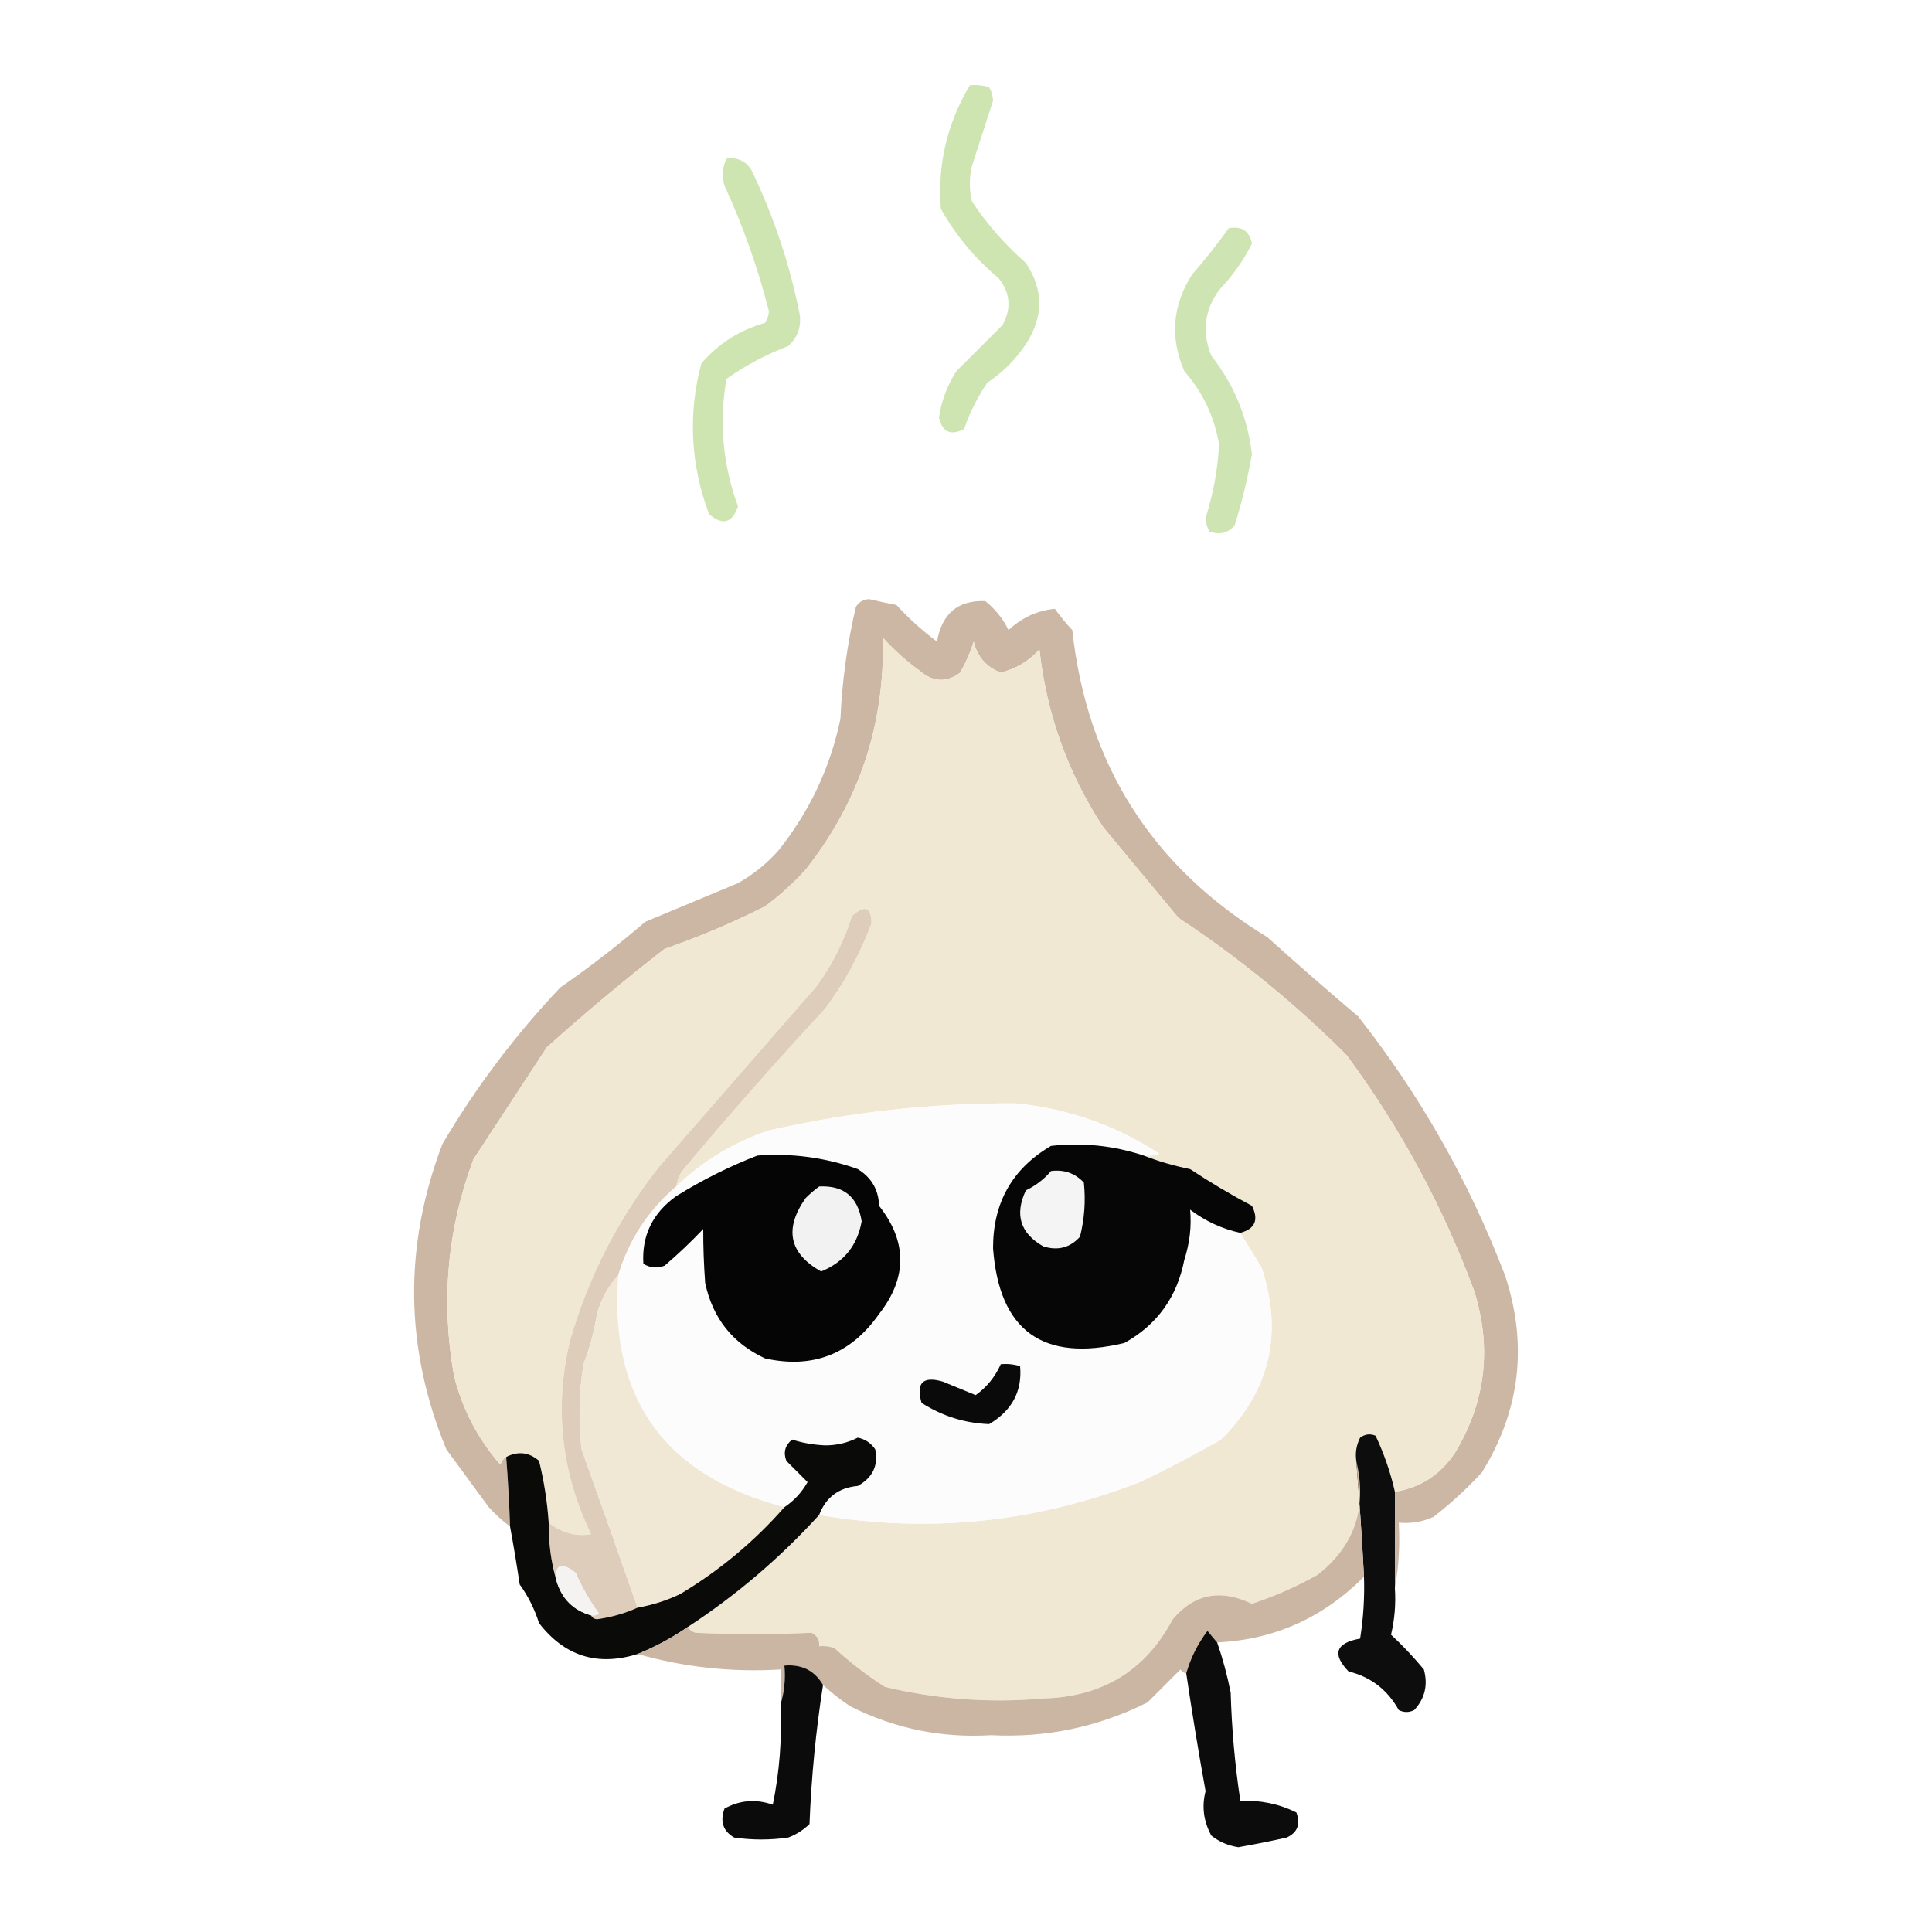
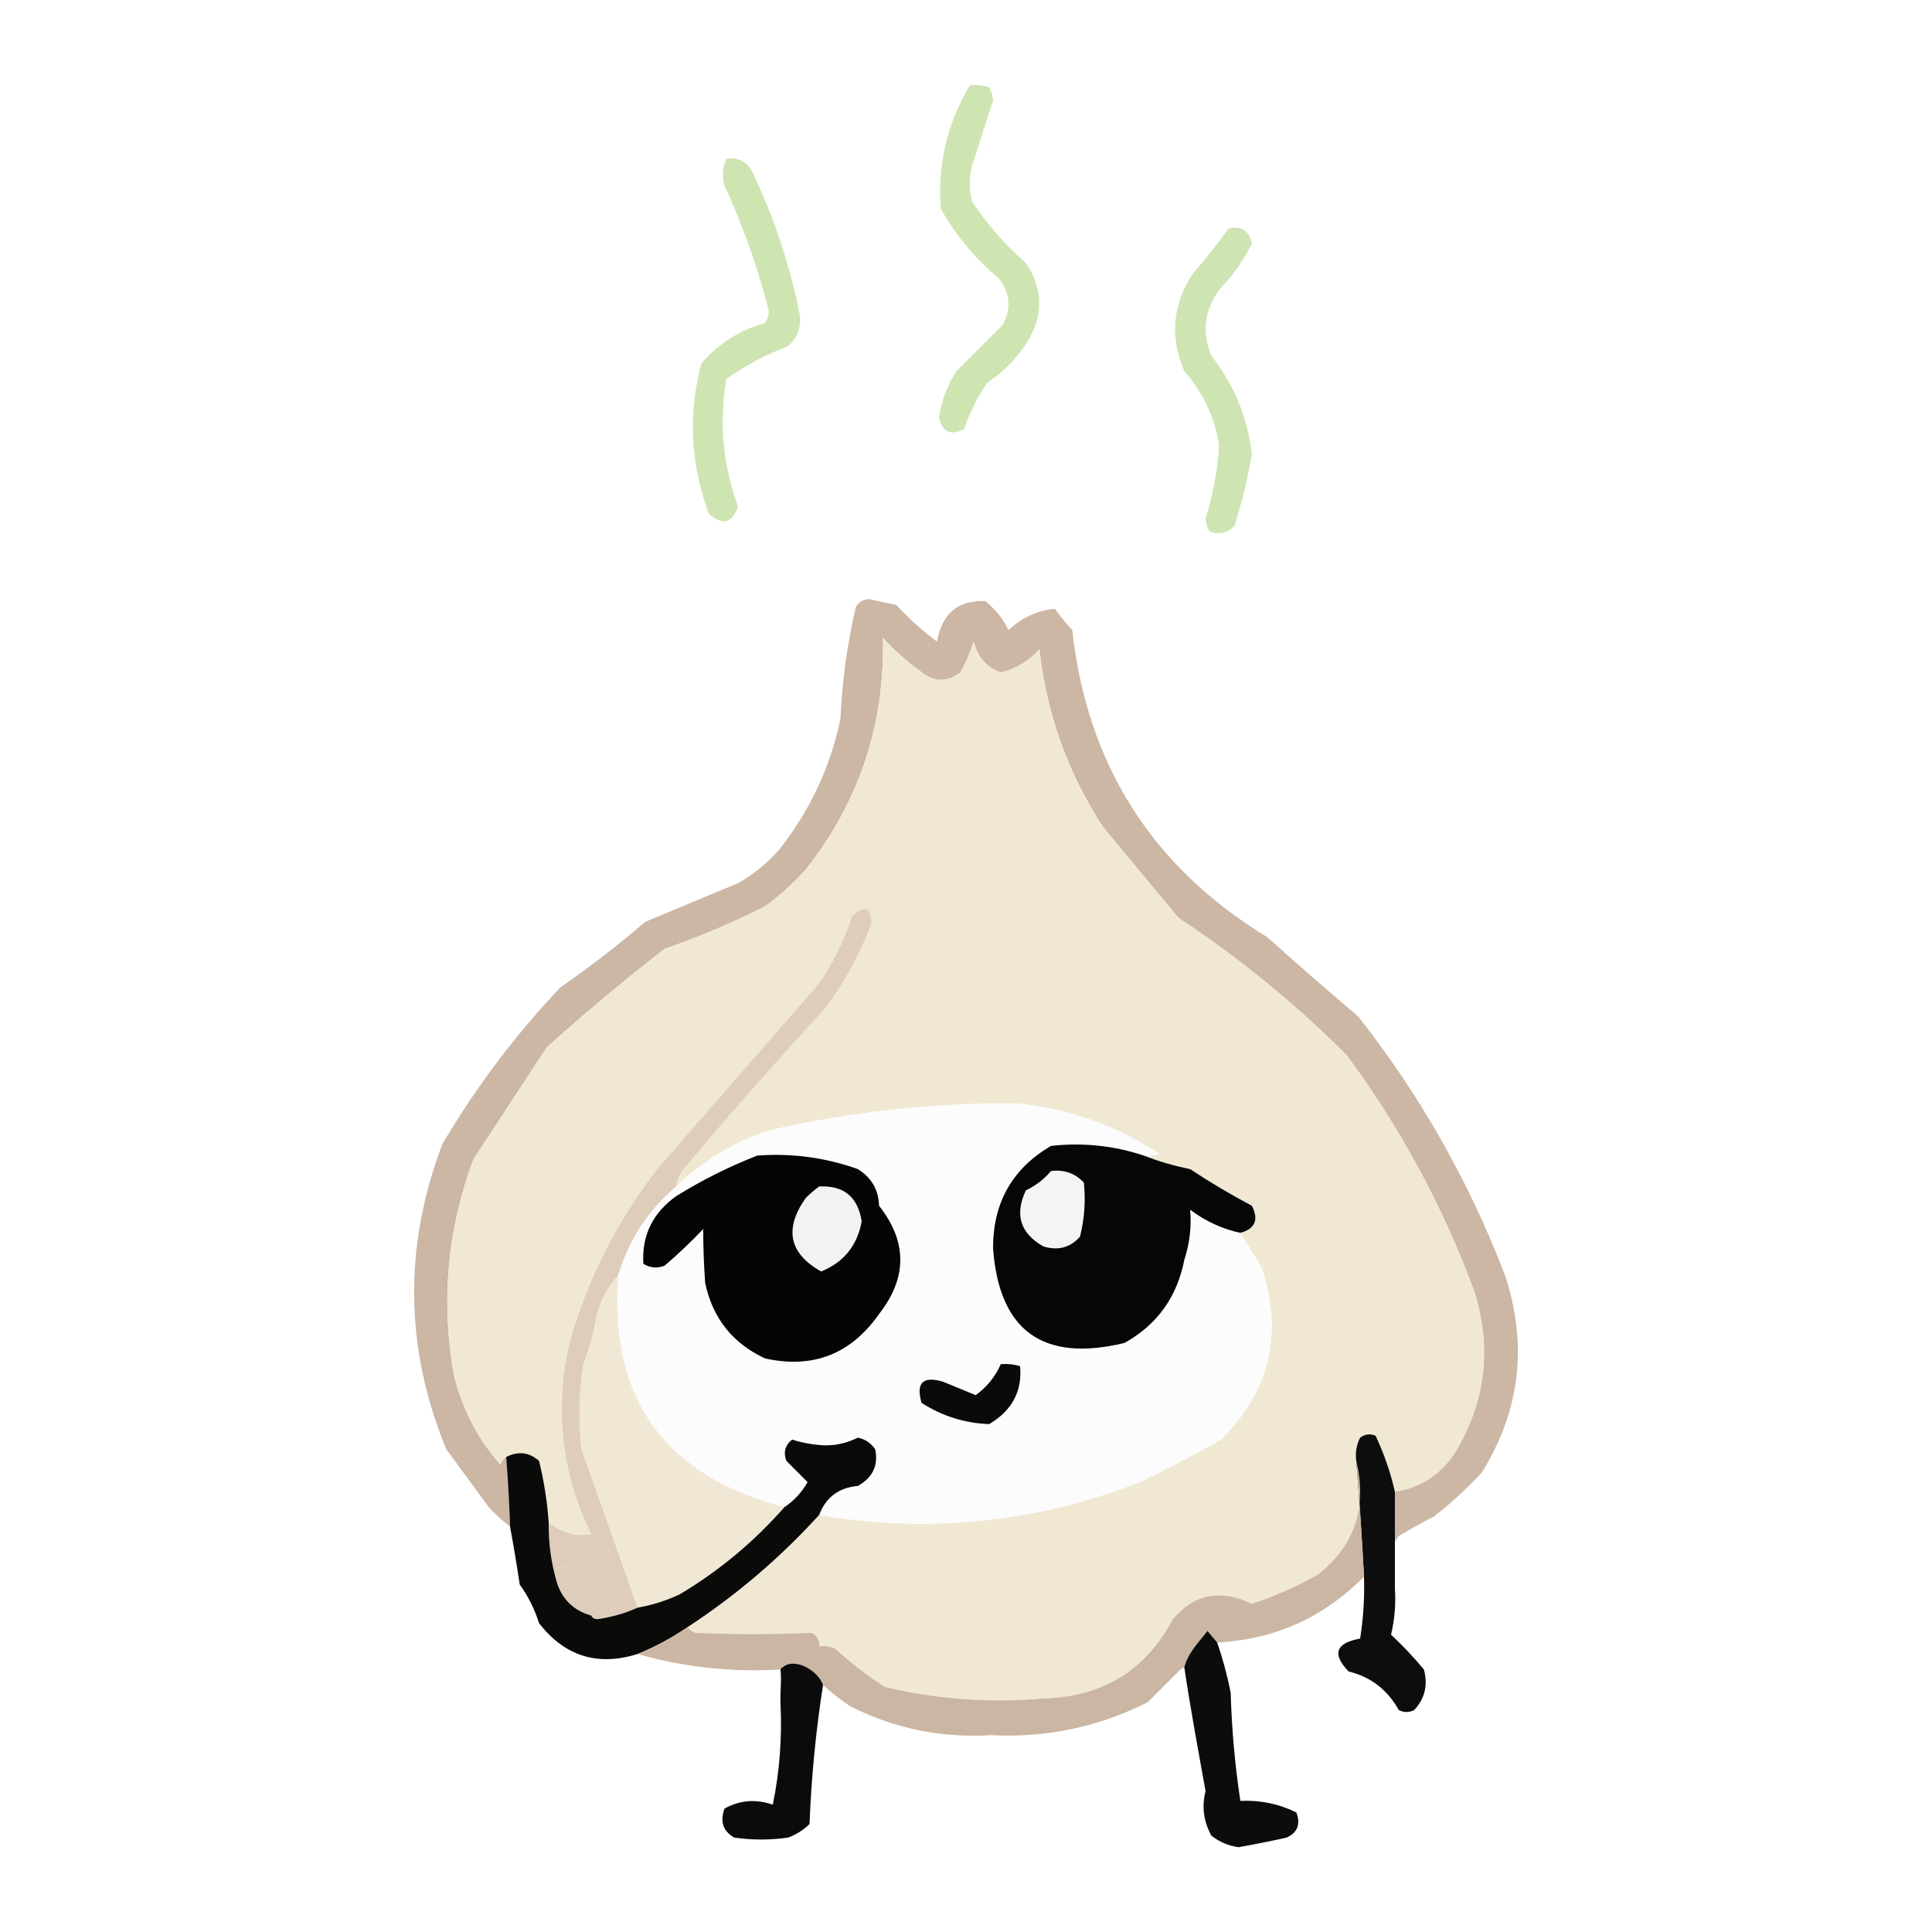
<svg xmlns="http://www.w3.org/2000/svg" width="500" height="500" viewBox="0 0 500 500" fill="none">
  <path fill-rule="evenodd" clip-rule="evenodd" d="M251 22.061C252.699 21.901 254.366 22.071 256 22.561C256.597 23.621 256.93 24.791 257 26.061C255.174 31.721 253.34 37.381 251.5 43.061C250.833 46.061 250.833 49.061 251.5 52.061C255.421 57.991 260.088 63.321 265.5 68.061C270.099 74.991 270.099 81.991 265.5 89.061C262.833 93.061 259.5 96.391 255.5 99.061C252.973 102.781 250.973 106.781 249.5 111.061C246.034 112.821 243.867 111.821 243 108.061C243.653 103.751 245.153 99.751 247.5 96.061C251.5 92.061 255.5 88.061 259.5 84.061C261.784 79.791 261.45 75.791 258.5 72.061C252.37 66.941 247.37 60.941 243.5 54.061C242.596 42.601 245.096 31.941 251 22.061Z" fill="#CEE5B2" />
  <path fill-rule="evenodd" clip-rule="evenodd" d="M187.999 41.061C190.824 40.641 192.99 41.641 194.499 44.061C200.268 56.031 204.435 68.531 206.999 81.561C207.352 84.761 206.352 87.431 203.999 89.561C198.28 91.741 192.947 94.571 187.999 98.061C186.06 109.361 187.06 120.361 190.999 131.061C189.492 135.401 186.992 136.061 183.499 133.061C178.7 120.221 178.033 107.221 181.499 94.061C185.932 88.921 191.432 85.421 197.999 83.561C198.58 82.671 198.914 81.671 198.999 80.561C196.156 69.371 192.322 58.541 187.499 48.061C186.796 45.631 186.962 43.301 187.999 41.061Z" fill="#CEE5B2" />
  <path fill-rule="evenodd" clip-rule="evenodd" d="M318.001 59.061C321.365 58.431 323.365 59.771 324.001 63.061C321.785 67.451 318.952 71.451 315.501 75.061C311.676 80.341 311.01 86.011 313.501 92.061C319.399 99.611 322.899 108.111 324.001 117.561C322.894 123.821 321.394 129.991 319.501 136.061C317.731 137.981 315.564 138.481 313.001 137.561C312.404 136.501 312.071 135.331 312.001 134.061C313.98 127.821 315.147 121.491 315.501 115.061C314.289 107.861 311.289 101.521 306.501 96.061C302.743 87.371 303.41 79.031 308.501 71.061C311.882 67.181 315.048 63.181 318.001 59.061Z" fill="#CEE5B3" />
-   <path fill-rule="evenodd" clip-rule="evenodd" d="M361 411.061C361 402.731 361 394.391 361 386.061C367.559 385.021 372.726 381.691 376.5 376.061C384.493 362.851 386.159 348.851 381.5 334.061C373.379 312.151 362.379 291.821 348.5 273.061C335.161 259.711 320.661 247.881 305 237.561C298.5 229.731 292 221.891 285.5 214.061C276.351 200.081 270.851 184.751 269 168.061C266.292 171.081 262.959 173.081 259 174.061C255.292 172.671 252.959 170.011 252 166.061C251.111 168.841 249.944 171.511 248.5 174.061C244.939 176.721 241.439 176.561 238 173.561C234.551 171.081 231.384 168.251 228.5 165.061C228.993 187.581 222.327 207.581 208.5 225.061C205.299 228.601 201.799 231.761 198 234.561C189.578 238.811 180.912 242.481 172 245.561C161.541 253.681 151.374 262.181 141.5 271.061C135.167 280.731 128.833 290.391 122.5 300.061C115.741 318.211 114.074 336.881 117.5 356.061C119.675 364.751 123.675 372.411 129.5 379.061C129.778 378.141 130.278 377.481 131 377.061C131.466 383.051 131.799 389.051 132 395.061C130.037 393.601 128.204 391.931 126.5 390.061C122.833 385.061 119.167 380.061 115.5 375.061C104.743 348.931 104.409 322.591 114.5 296.061C123.129 281.431 133.296 267.931 145 255.561C152.619 250.281 159.952 244.611 167 238.561C175 235.231 183 231.891 191 228.561C194.958 226.331 198.458 223.491 201.5 220.061C209.534 209.991 214.868 198.661 217.5 186.061C217.933 176.261 219.266 166.601 221.5 157.061C222.304 155.761 223.471 155.091 225 155.061C227.319 155.621 229.653 156.121 232 156.561C235.217 160.081 238.717 163.241 242.5 166.061C243.752 158.791 247.918 155.291 255 155.561C257.57 157.631 259.57 160.131 261 163.061C264.498 159.811 268.498 157.971 273 157.561C274.38 159.491 275.88 161.321 277.5 163.061C281.322 197.881 298.156 224.381 328 242.561C335.74 249.511 343.573 256.341 351.5 263.061C367.499 283.381 380.165 305.711 389.5 330.061C395.432 348.051 393.432 365.051 383.5 381.061C379.633 385.261 375.467 389.091 371 392.561C368.149 393.851 365.149 394.351 362 394.061C362.322 399.921 361.989 405.581 361 411.061Z" fill="#CCB6A4" />
+   <path fill-rule="evenodd" clip-rule="evenodd" d="M361 399C361 390.67 361 394.391 361 386.061C367.559 385.021 372.726 381.691 376.5 376.061C384.493 362.851 386.159 348.851 381.5 334.061C373.379 312.151 362.379 291.821 348.5 273.061C335.161 259.711 320.661 247.881 305 237.561C298.5 229.731 292 221.891 285.5 214.061C276.351 200.081 270.851 184.751 269 168.061C266.292 171.081 262.959 173.081 259 174.061C255.292 172.671 252.959 170.011 252 166.061C251.111 168.841 249.944 171.511 248.5 174.061C244.939 176.721 241.439 176.561 238 173.561C234.551 171.081 231.384 168.251 228.5 165.061C228.993 187.581 222.327 207.581 208.5 225.061C205.299 228.601 201.799 231.761 198 234.561C189.578 238.811 180.912 242.481 172 245.561C161.541 253.681 151.374 262.181 141.5 271.061C135.167 280.731 128.833 290.391 122.5 300.061C115.741 318.211 114.074 336.881 117.5 356.061C119.675 364.751 123.675 372.411 129.5 379.061C129.778 378.141 130.278 377.481 131 377.061C131.466 383.051 131.799 389.051 132 395.061C130.037 393.601 128.204 391.931 126.5 390.061C122.833 385.061 119.167 380.061 115.5 375.061C104.743 348.931 104.409 322.591 114.5 296.061C123.129 281.431 133.296 267.931 145 255.561C152.619 250.281 159.952 244.611 167 238.561C175 235.231 183 231.891 191 228.561C194.958 226.331 198.458 223.491 201.5 220.061C209.534 209.991 214.868 198.661 217.5 186.061C217.933 176.261 219.266 166.601 221.5 157.061C222.304 155.761 223.471 155.091 225 155.061C227.319 155.621 229.653 156.121 232 156.561C235.217 160.081 238.717 163.241 242.5 166.061C243.752 158.791 247.918 155.291 255 155.561C257.57 157.631 259.57 160.131 261 163.061C264.498 159.811 268.498 157.971 273 157.561C274.38 159.491 275.88 161.321 277.5 163.061C281.322 197.881 298.156 224.381 328 242.561C335.74 249.511 343.573 256.341 351.5 263.061C367.499 283.381 380.165 305.711 389.5 330.061C395.432 348.051 393.432 365.051 383.5 381.061C379.633 385.261 375.467 389.091 371 392.561C368.149 393.851 362 397.5 362 397.5C362 397.5 362 397.5 361 399Z" fill="#CCB6A4" />
  <path fill-rule="evenodd" clip-rule="evenodd" d="M361 386.061C359.879 381.091 358.212 376.261 356 371.561C354.601 370.971 353.268 371.131 352 372.061C351.034 373.961 350.701 375.961 351 378.061C353.89 390.231 350.557 400.061 341 407.561C335.594 410.601 329.927 413.101 324 415.061C315.889 411.151 309.056 412.481 303.5 419.061C296.48 432.331 285.313 439.171 270 439.561C256.153 440.791 242.486 439.791 229 436.561C224.382 433.611 220.048 430.281 216 426.561C214.707 426.071 213.373 425.901 212 426.061C212.14 424.441 211.473 423.271 210 422.561C200.021 423.021 190.021 423.021 180 422.561C179.084 422.281 178.418 421.781 178 421.061C190.537 412.861 201.87 403.191 212 392.061C240.324 396.881 267.991 394.051 295 383.561C302.158 380.151 309.158 376.481 316 372.561C328.648 360.001 332.148 345.171 326.5 328.061C324.644 325.001 322.811 322.001 321 319.061C324.817 318.031 325.817 315.691 324 312.061C318.502 309.151 313.168 305.981 308 302.561C303.785 301.711 299.785 300.541 296 299.061C297.373 299.221 298.707 299.051 300 298.561C288.796 291.241 276.463 286.911 263 285.561C241.405 285.431 220.072 287.761 199 292.561C189.918 295.601 181.918 300.431 175 307.061C175.209 305.641 175.709 304.301 176.5 303.061C188.461 288.761 200.795 274.761 213.5 261.061C218.531 254.341 222.531 247.001 225.5 239.061C225.545 234.741 223.879 234.071 220.5 237.061C218.446 243.571 215.446 249.571 211.5 255.061C197.833 270.731 184.167 286.391 170.5 302.061C159.927 315.541 152.26 330.541 147.5 347.061C143.407 364.411 145.24 381.081 153 397.061C149.024 397.721 145.358 396.721 142 394.061C141.625 388.631 140.792 383.301 139.5 378.061C136.915 375.821 134.082 375.491 131 377.061C130.278 377.481 129.778 378.141 129.5 379.061C123.675 372.411 119.675 364.751 117.5 356.061C114.074 336.881 115.741 318.211 122.5 300.061C128.833 290.391 135.167 280.731 141.5 271.061C151.374 262.181 161.541 253.681 172 245.561C180.912 242.481 189.578 238.811 198 234.561C201.799 231.761 205.299 228.601 208.5 225.061C222.327 207.581 228.993 187.581 228.5 165.061C231.384 168.251 234.551 171.081 238 173.561C241.439 176.561 244.939 176.721 248.5 174.061C249.944 171.511 251.111 168.841 252 166.061C252.959 170.011 255.292 172.671 259 174.061C262.959 173.081 266.292 171.081 269 168.061C270.851 184.751 276.351 200.081 285.5 214.061C292 221.891 298.5 229.731 305 237.561C320.661 247.881 335.161 259.711 348.5 273.061C362.379 291.821 373.379 312.151 381.5 334.061C386.159 348.851 384.493 362.851 376.5 376.061C372.726 381.691 367.559 385.021 361 386.061Z" fill="#F1E8D4" />
  <path fill-rule="evenodd" clip-rule="evenodd" d="M175 307.061C167.745 313.231 162.745 320.901 160 330.061C157.423 332.871 155.59 336.201 154.5 340.061C153.799 344.531 152.633 348.861 151 353.061C149.835 360.371 149.669 367.701 150.5 375.061C155.507 388.991 160.341 402.661 165 416.061C161.757 417.531 158.257 418.531 154.5 419.061C153.735 418.991 153.235 418.661 153 418.061C153.739 418.191 154.406 418.021 155 417.561C152.621 414.301 150.621 410.801 149 407.061C145.255 404.111 143.588 404.771 144 409.061C142.611 404.291 141.944 399.291 142 394.061C145.358 396.721 149.024 397.721 153 397.061C145.24 381.081 143.407 364.411 147.5 347.061C152.26 330.541 159.927 315.541 170.5 302.061C184.167 286.391 197.833 270.731 211.5 255.061C215.446 249.571 218.446 243.571 220.5 237.061C223.879 234.071 225.545 234.741 225.5 239.061C222.531 247.001 218.531 254.341 213.5 261.061C200.795 274.761 188.461 288.761 176.5 303.061C175.709 304.301 175.209 305.641 175 307.061Z" fill="#DDCDBA" />
  <path fill-rule="evenodd" clip-rule="evenodd" d="M296 299.061C288.19 296.471 280.19 295.641 272 296.561C261.978 302.431 256.978 311.261 257 323.061C258.584 344.451 269.918 352.621 291 347.561C299.446 342.861 304.612 335.701 306.5 326.061C307.903 321.691 308.403 317.351 308 313.061C311.958 316.041 316.292 318.041 321 319.061C322.811 322.001 324.644 325.001 326.5 328.061C332.148 345.171 328.648 360.001 316 372.561C309.158 376.481 302.158 380.151 295 383.561C267.991 394.051 240.324 396.881 212 392.061C213.735 387.501 217.069 385.001 222 384.561C225.868 382.401 227.368 379.231 226.5 375.061C225.383 373.441 223.883 372.441 222 372.061C219.338 373.411 216.505 374.081 213.5 374.061C210.485 373.921 207.651 373.421 205 372.561C203.175 374.031 202.675 375.861 203.5 378.061C205.333 379.891 207.167 381.731 209 383.561C207.502 386.221 205.502 388.391 203 390.061C171.938 381.911 157.605 361.911 160 330.061C162.745 320.901 167.745 313.231 175 307.061C181.918 300.431 189.918 295.601 199 292.561C220.072 287.761 241.405 285.431 263 285.561C276.463 286.911 288.796 291.241 300 298.561C298.707 299.051 297.373 299.221 296 299.061Z" fill="#FCFCFC" />
  <path fill-rule="evenodd" clip-rule="evenodd" d="M296 299.061C299.785 300.541 303.785 301.711 308 302.561C313.168 305.981 318.502 309.151 324 312.061C325.817 315.691 324.817 318.031 321 319.061C316.292 318.041 311.958 316.041 308 313.061C308.403 317.351 307.903 321.691 306.5 326.061C304.612 335.701 299.446 342.861 291 347.561C269.918 352.621 258.584 344.451 257 323.061C256.978 311.261 261.978 302.431 272 296.561C280.19 295.641 288.19 296.471 296 299.061Z" fill="#060606" />
  <path fill-rule="evenodd" clip-rule="evenodd" d="M196.001 299.061C204.949 298.401 213.615 299.571 222.001 302.561C225.556 304.771 227.389 307.941 227.501 312.061C234.827 321.351 234.827 330.691 227.501 340.061C220.196 350.471 210.363 354.301 198.001 351.561C189.634 347.691 184.467 341.191 182.501 332.061C182.147 327.221 181.981 322.561 182.001 318.061C178.793 321.441 175.459 324.601 172.001 327.561C170.06 328.301 168.227 328.141 166.501 327.061C166.053 319.791 168.886 313.951 175.001 309.561C181.728 305.381 188.728 301.881 196.001 299.061Z" fill="#050505" />
  <path fill-rule="evenodd" clip-rule="evenodd" d="M272 303.061C275.414 302.631 278.248 303.631 280.5 306.061C280.996 310.771 280.662 315.431 279.5 320.061C276.941 322.911 273.774 323.741 270 322.561C264.033 319.171 262.533 314.331 265.5 308.061C268.062 306.831 270.228 305.171 272 303.061Z" fill="#F4F4F4" />
  <path fill-rule="evenodd" clip-rule="evenodd" d="M212.001 307.061C218.338 306.731 222.005 309.731 223.001 316.061C221.89 322.341 218.39 326.671 212.501 329.061C204.216 324.381 202.882 318.051 208.501 310.061C209.646 308.921 210.813 307.921 212.001 307.061Z" fill="#F2F2F2" />
  <path fill-rule="evenodd" clip-rule="evenodd" d="M160 330.061C157.605 361.911 171.938 381.911 203 390.061C195.179 398.971 186.179 406.471 176 412.561C172.479 414.231 168.813 415.401 165 416.061C160.341 402.661 155.507 388.991 150.5 375.061C149.669 367.701 149.835 360.371 151 353.061C152.633 348.861 153.799 344.531 154.5 340.061C155.59 336.201 157.423 332.871 160 330.061Z" fill="#F0E8D5" />
  <path fill-rule="evenodd" clip-rule="evenodd" d="M258.999 353.061C260.698 352.901 262.365 353.071 263.999 353.561C264.588 360.041 261.921 365.041 255.999 368.561C249.684 368.321 243.851 366.491 238.499 363.061C236.999 357.891 238.832 356.061 243.999 357.561C246.832 358.731 249.666 359.891 252.499 361.061C255.366 359.011 257.533 356.341 258.999 353.061Z" fill="#0A0A0A" />
  <path fill-rule="evenodd" clip-rule="evenodd" d="M361 386.061C361 394.391 361 402.731 361 411.061C361.266 415.131 360.933 419.131 360 423.061C362.972 425.811 365.805 428.811 368.5 432.061C369.598 436.071 368.765 439.571 366 442.561C364.667 443.231 363.333 443.231 362 442.561C359.096 437.321 354.762 433.981 349 432.561C344.672 428.051 345.672 425.211 352 424.061C352.842 418.771 353.176 413.441 353 408.061C352.464 397.901 351.798 387.901 351 378.061C350.701 375.961 351.034 373.961 352 372.061C353.268 371.131 354.601 370.971 356 371.561C358.212 376.261 359.879 381.091 361 386.061Z" fill="#0E0D0D" />
  <path fill-rule="evenodd" clip-rule="evenodd" d="M212 392.061C201.87 403.191 190.537 412.861 178 421.061C173.857 423.901 169.523 426.231 165 428.061C154.625 431.291 146.125 428.621 139.5 420.061C138.361 416.451 136.694 413.111 134.5 410.061C133.744 405.001 132.911 400.001 132 395.061C131.799 389.051 131.466 383.051 131 377.061C134.082 375.491 136.915 375.821 139.5 378.061C140.792 383.301 141.625 388.631 142 394.061C141.944 399.291 142.611 404.291 144 409.061C145.369 413.761 148.369 416.761 153 418.061C153.235 418.661 153.735 418.991 154.5 419.061C158.257 418.531 161.757 417.531 165 416.061C168.813 415.401 172.479 414.231 176 412.561C186.179 406.471 195.179 398.971 203 390.061C205.502 388.391 207.502 386.221 209 383.561C207.167 381.731 205.333 379.891 203.5 378.061C202.675 375.861 203.175 374.031 205 372.561C207.651 373.421 210.485 373.921 213.5 374.061C216.505 374.081 219.338 373.411 222 372.061C223.883 372.441 225.383 373.441 226.5 375.061C227.368 379.231 225.868 382.401 222 384.561C217.069 385.001 213.735 387.501 212 392.061Z" fill="#0A0A09" />
-   <path fill-rule="evenodd" clip-rule="evenodd" d="M351 378.061C351.798 387.901 352.464 397.901 353 408.061C342.403 418.701 329.737 424.361 315 425.061C314.185 424.131 313.352 423.131 312.5 422.061C309.954 425.421 308.121 429.091 307 433.061C306.383 432.951 305.883 432.621 305.5 432.061C302.667 434.891 299.833 437.731 297 440.561C284.269 446.951 270.769 449.781 256.5 449.061C243.624 449.851 231.458 447.351 220 441.561C217.504 439.891 215.171 438.061 213 436.061C210.811 432.321 207.478 430.651 203 431.061C203.313 434.601 202.979 437.941 202 441.061C202 438.061 202 435.061 202 432.061C189.396 432.821 177.063 431.481 165 428.061C169.523 426.231 173.857 423.901 178 421.061C178.418 421.781 179.084 422.281 180 422.561C190.021 423.021 200.021 423.021 210 422.561C211.473 423.271 212.14 424.441 212 426.061C213.373 425.901 214.707 426.071 216 426.561C220.048 430.281 224.382 433.611 229 436.561C242.486 439.791 256.153 440.791 270 439.561C285.313 439.171 296.48 432.331 303.5 419.061C309.056 412.481 315.889 411.151 324 415.061C329.927 413.101 335.594 410.601 341 407.561C350.557 400.061 353.89 390.231 351 378.061Z" fill="#CBB6A3" />
-   <path fill-rule="evenodd" clip-rule="evenodd" d="M153 418.061C148.369 416.761 145.369 413.761 144 409.061C143.588 404.771 145.255 404.111 149 407.061C150.621 410.801 152.621 414.301 155 417.561C154.406 418.021 153.739 418.191 153 418.061Z" fill="#F5F3F2" />
-   <path fill-rule="evenodd" clip-rule="evenodd" d="M315 425.061C316.46 429.281 317.627 433.611 318.5 438.061C318.768 447.461 319.601 456.791 321 466.061C326.181 465.841 331.014 466.841 335.5 469.061C336.64 472.091 335.806 474.251 333 475.561C328.848 476.491 324.681 477.321 320.5 478.061C317.859 477.661 315.526 476.661 313.5 475.061C311.473 471.351 310.973 467.521 312 463.561C310.17 453.421 308.504 443.251 307 433.061C308.121 429.091 309.954 425.421 312.5 422.061C313.352 423.131 314.185 424.131 315 425.061Z" fill="#0C0C0C" />
-   <path fill-rule="evenodd" clip-rule="evenodd" d="M213.001 436.061C211.14 447.981 209.973 459.981 209.501 472.061C207.922 473.601 206.088 474.771 204.001 475.561C199.334 476.231 194.668 476.231 190.001 475.561C187.122 473.891 186.289 471.391 187.501 468.061C191.487 465.861 195.653 465.531 200.001 467.061C201.75 458.491 202.417 449.831 202.001 441.061C202.98 437.941 203.314 434.601 203.001 431.061C207.479 430.651 210.812 432.321 213.001 436.061Z" fill="#0B0B0B" />
+   <path fill-rule="evenodd" clip-rule="evenodd" d="M341 407.561C335.594 410.601 329.927 413.101 324 415.061C315.889 411.151 309.056 412.481 303.5 419.061C296.48 432.331 285.313 439.171 270 439.561C256.153 440.791 242.486 439.791 229 436.561C224.382 433.611 220.048 430.281 216 426.561C214.707 426.071 213.373 425.901 212 426.061C212.14 424.441 211.473 423.271 210 422.561C200.021 423.021 190.021 423.021 180 422.561C179.084 422.281 178.418 421.781 178 421.061C173.857 423.901 169.523 426.231 165 428.061C177.063 431.481 189.396 432.821 202 432.061L203 431.061C207.478 430.651 210.811 432.321 213 436.061C215.171 438.061 217.504 439.891 220 441.561C231.458 447.351 243.624 449.851 256.5 449.061C270.769 449.781 284.269 446.951 297 440.561C299.833 437.731 302.667 434.891 305.5 432.061C306.5 431.5 306 431.5 307 431.5C308.121 427.53 309.954 425.421 312.5 422.061C313.352 423.131 314.185 424.131 315 425.061C329.737 424.361 342.403 418.701 353 408.061C352.464 397.901 351.798 387.901 351 378.061C353.89 390.231 350.557 400.061 341 407.561Z" fill="#CBB6A3" />
+   <path fill-rule="evenodd" clip-rule="evenodd" d="M153 418.061C148.369 416.761 145.369 413.761 144 409.061C143.588 404.771 145.255 404.111 149 407.061C150.621 410.801 152.621 414.301 155 417.561C154.406 418.021 153.739 418.191 153 418.061Z" fill="#DDCDBA" />
+   <path fill-rule="evenodd" clip-rule="evenodd" d="M315 425.061C316.46 429.281 317.627 433.611 318.5 438.061C318.768 447.461 319.601 456.791 321 466.061C326.181 465.841 331.014 466.841 335.5 469.061C336.64 472.091 335.806 474.251 333 475.561C328.848 476.491 324.681 477.321 320.5 478.061C317.859 477.661 315.526 476.661 313.5 475.061C311.473 471.351 310.973 467.521 312 463.561C310.17 453.421 308.004 441.69 306.5 431.5C307.621 427.53 309.954 425.421 312.5 422.061C313.352 423.131 314.185 424.131 315 425.061Z" fill="#0C0C0C" />
+   <path fill-rule="evenodd" clip-rule="evenodd" d="M213.001 436.061C211.14 447.981 209.973 459.981 209.501 472.061C207.922 473.601 206.088 474.771 204.001 475.561C199.334 476.231 194.668 476.231 190.001 475.561C187.122 473.891 186.289 471.391 187.501 468.061C191.487 465.861 195.653 465.531 200.001 467.061C201.75 458.491 202.417 449.831 202.001 441.061C201.843 437.736 202.313 435.54 202 432C205 428.5 211.5 432 213.001 436.061Z" fill="#0B0B0B" />
</svg>
